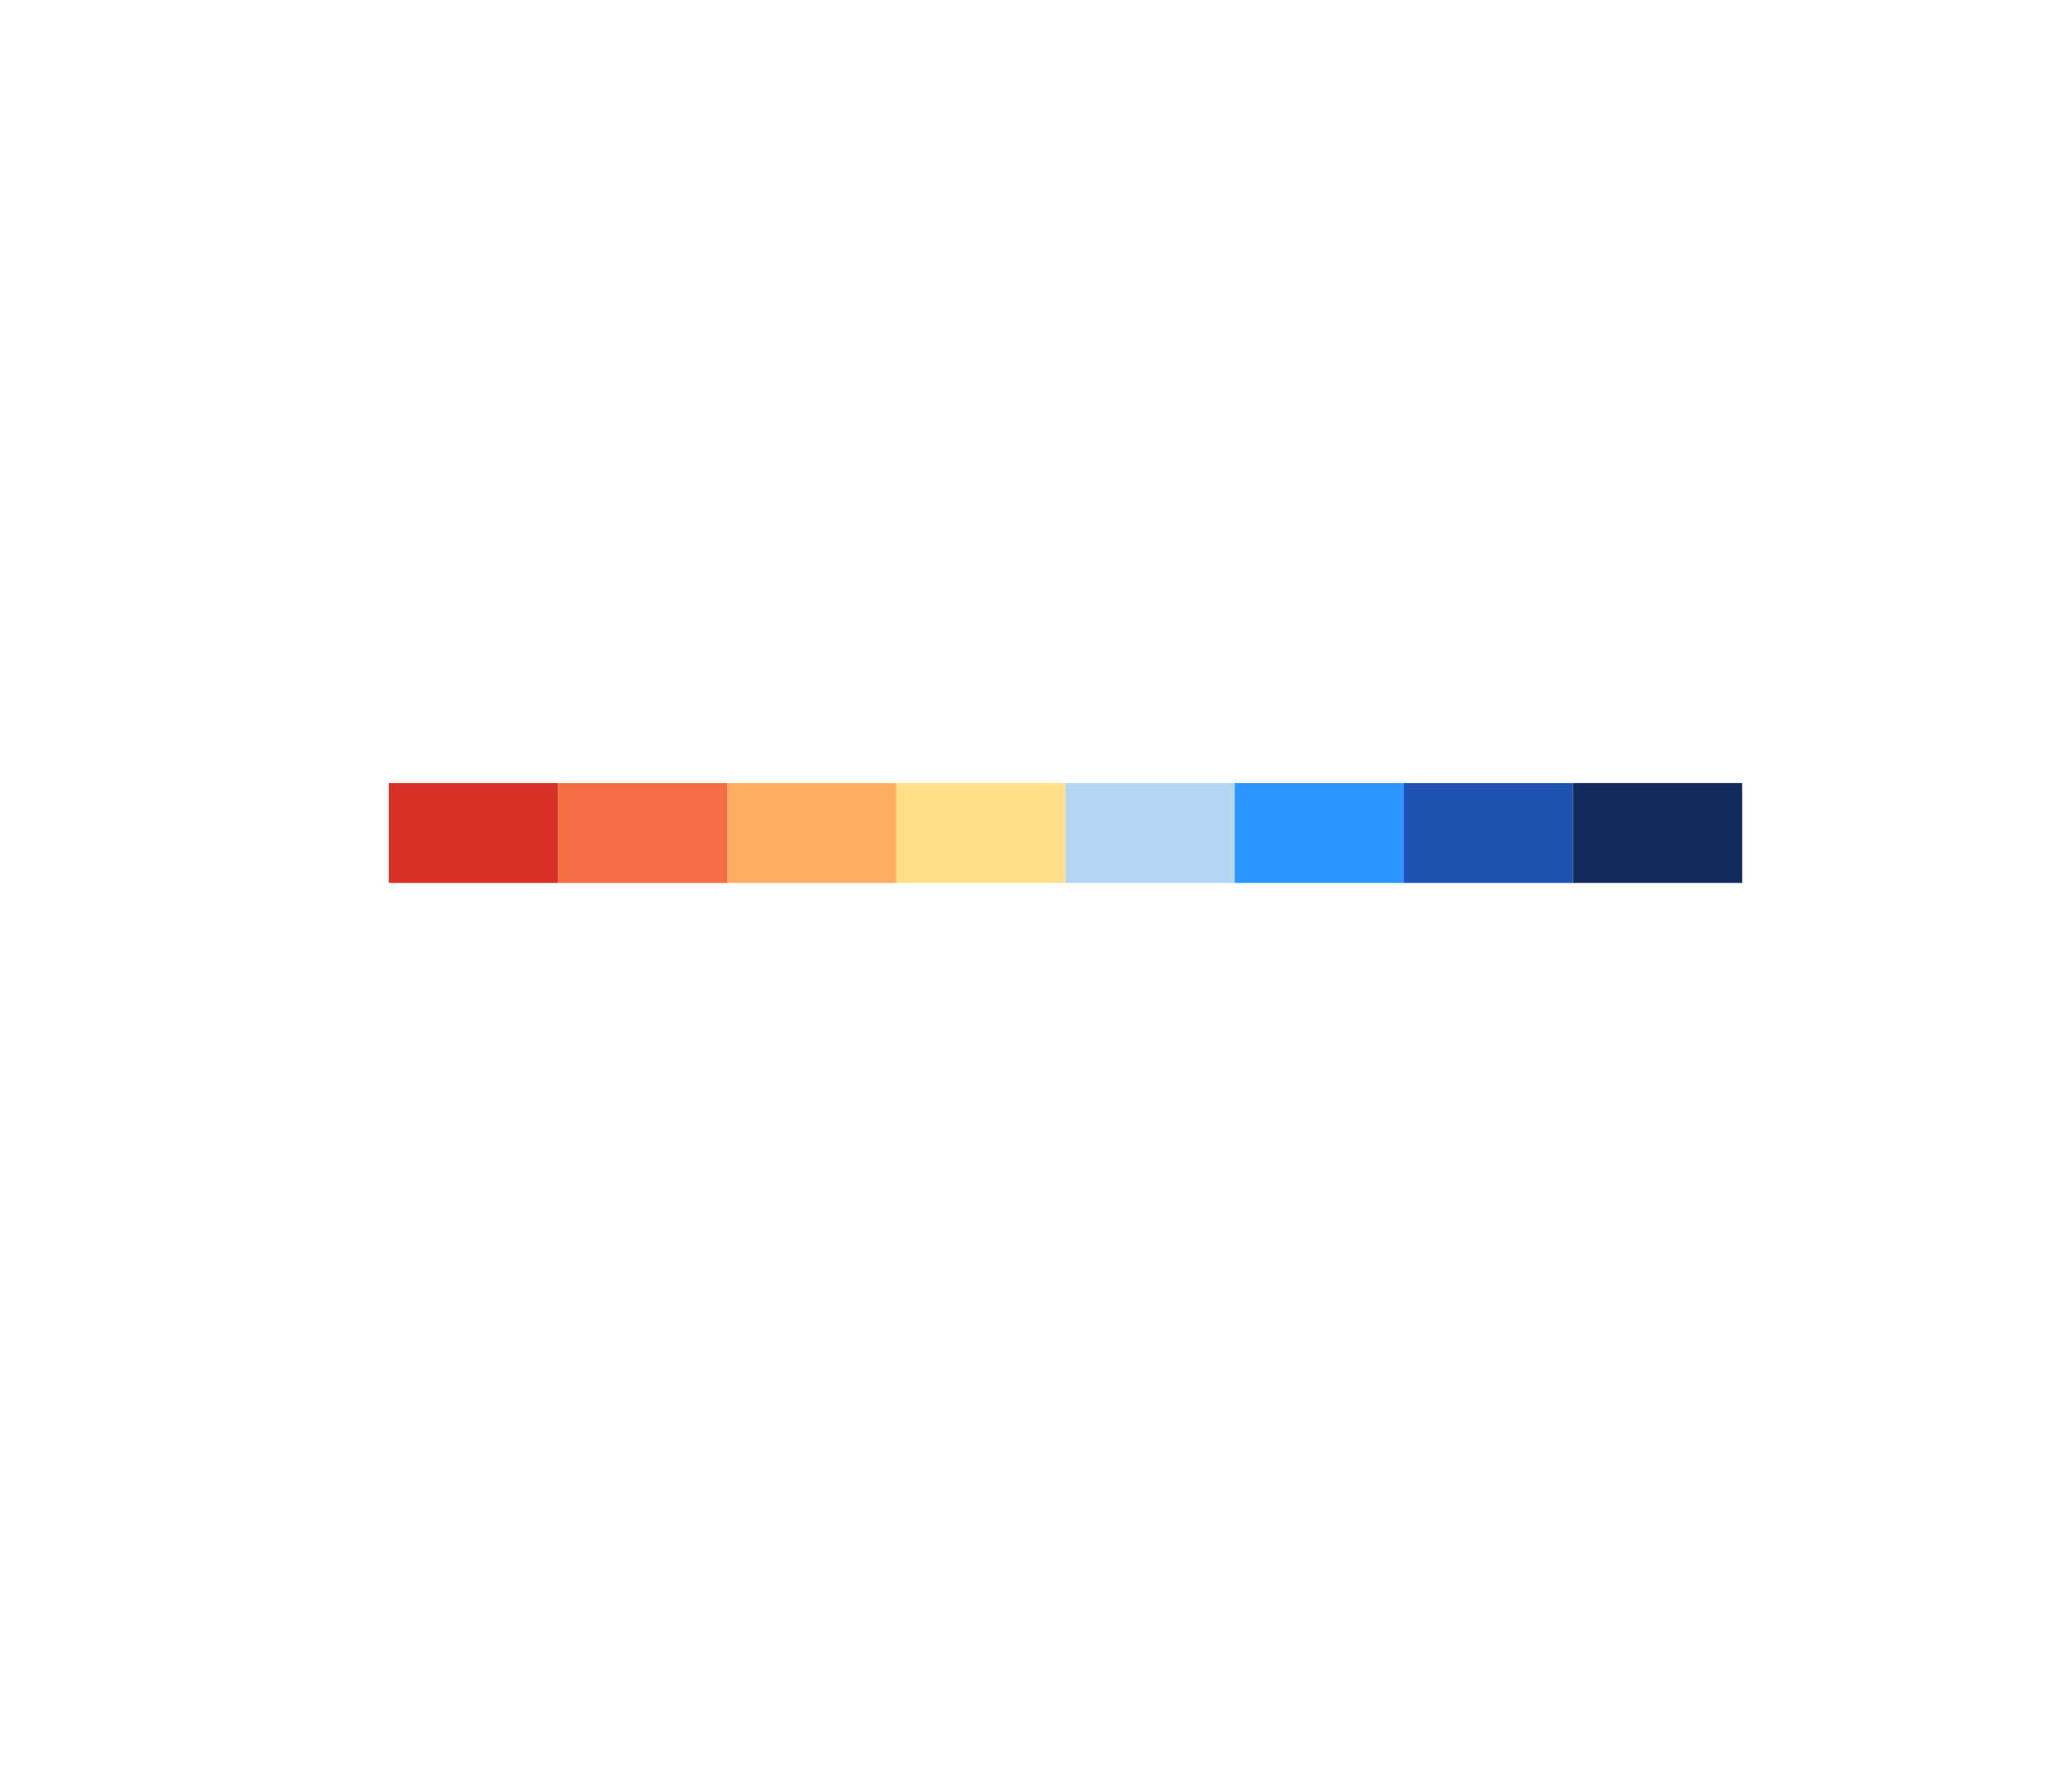
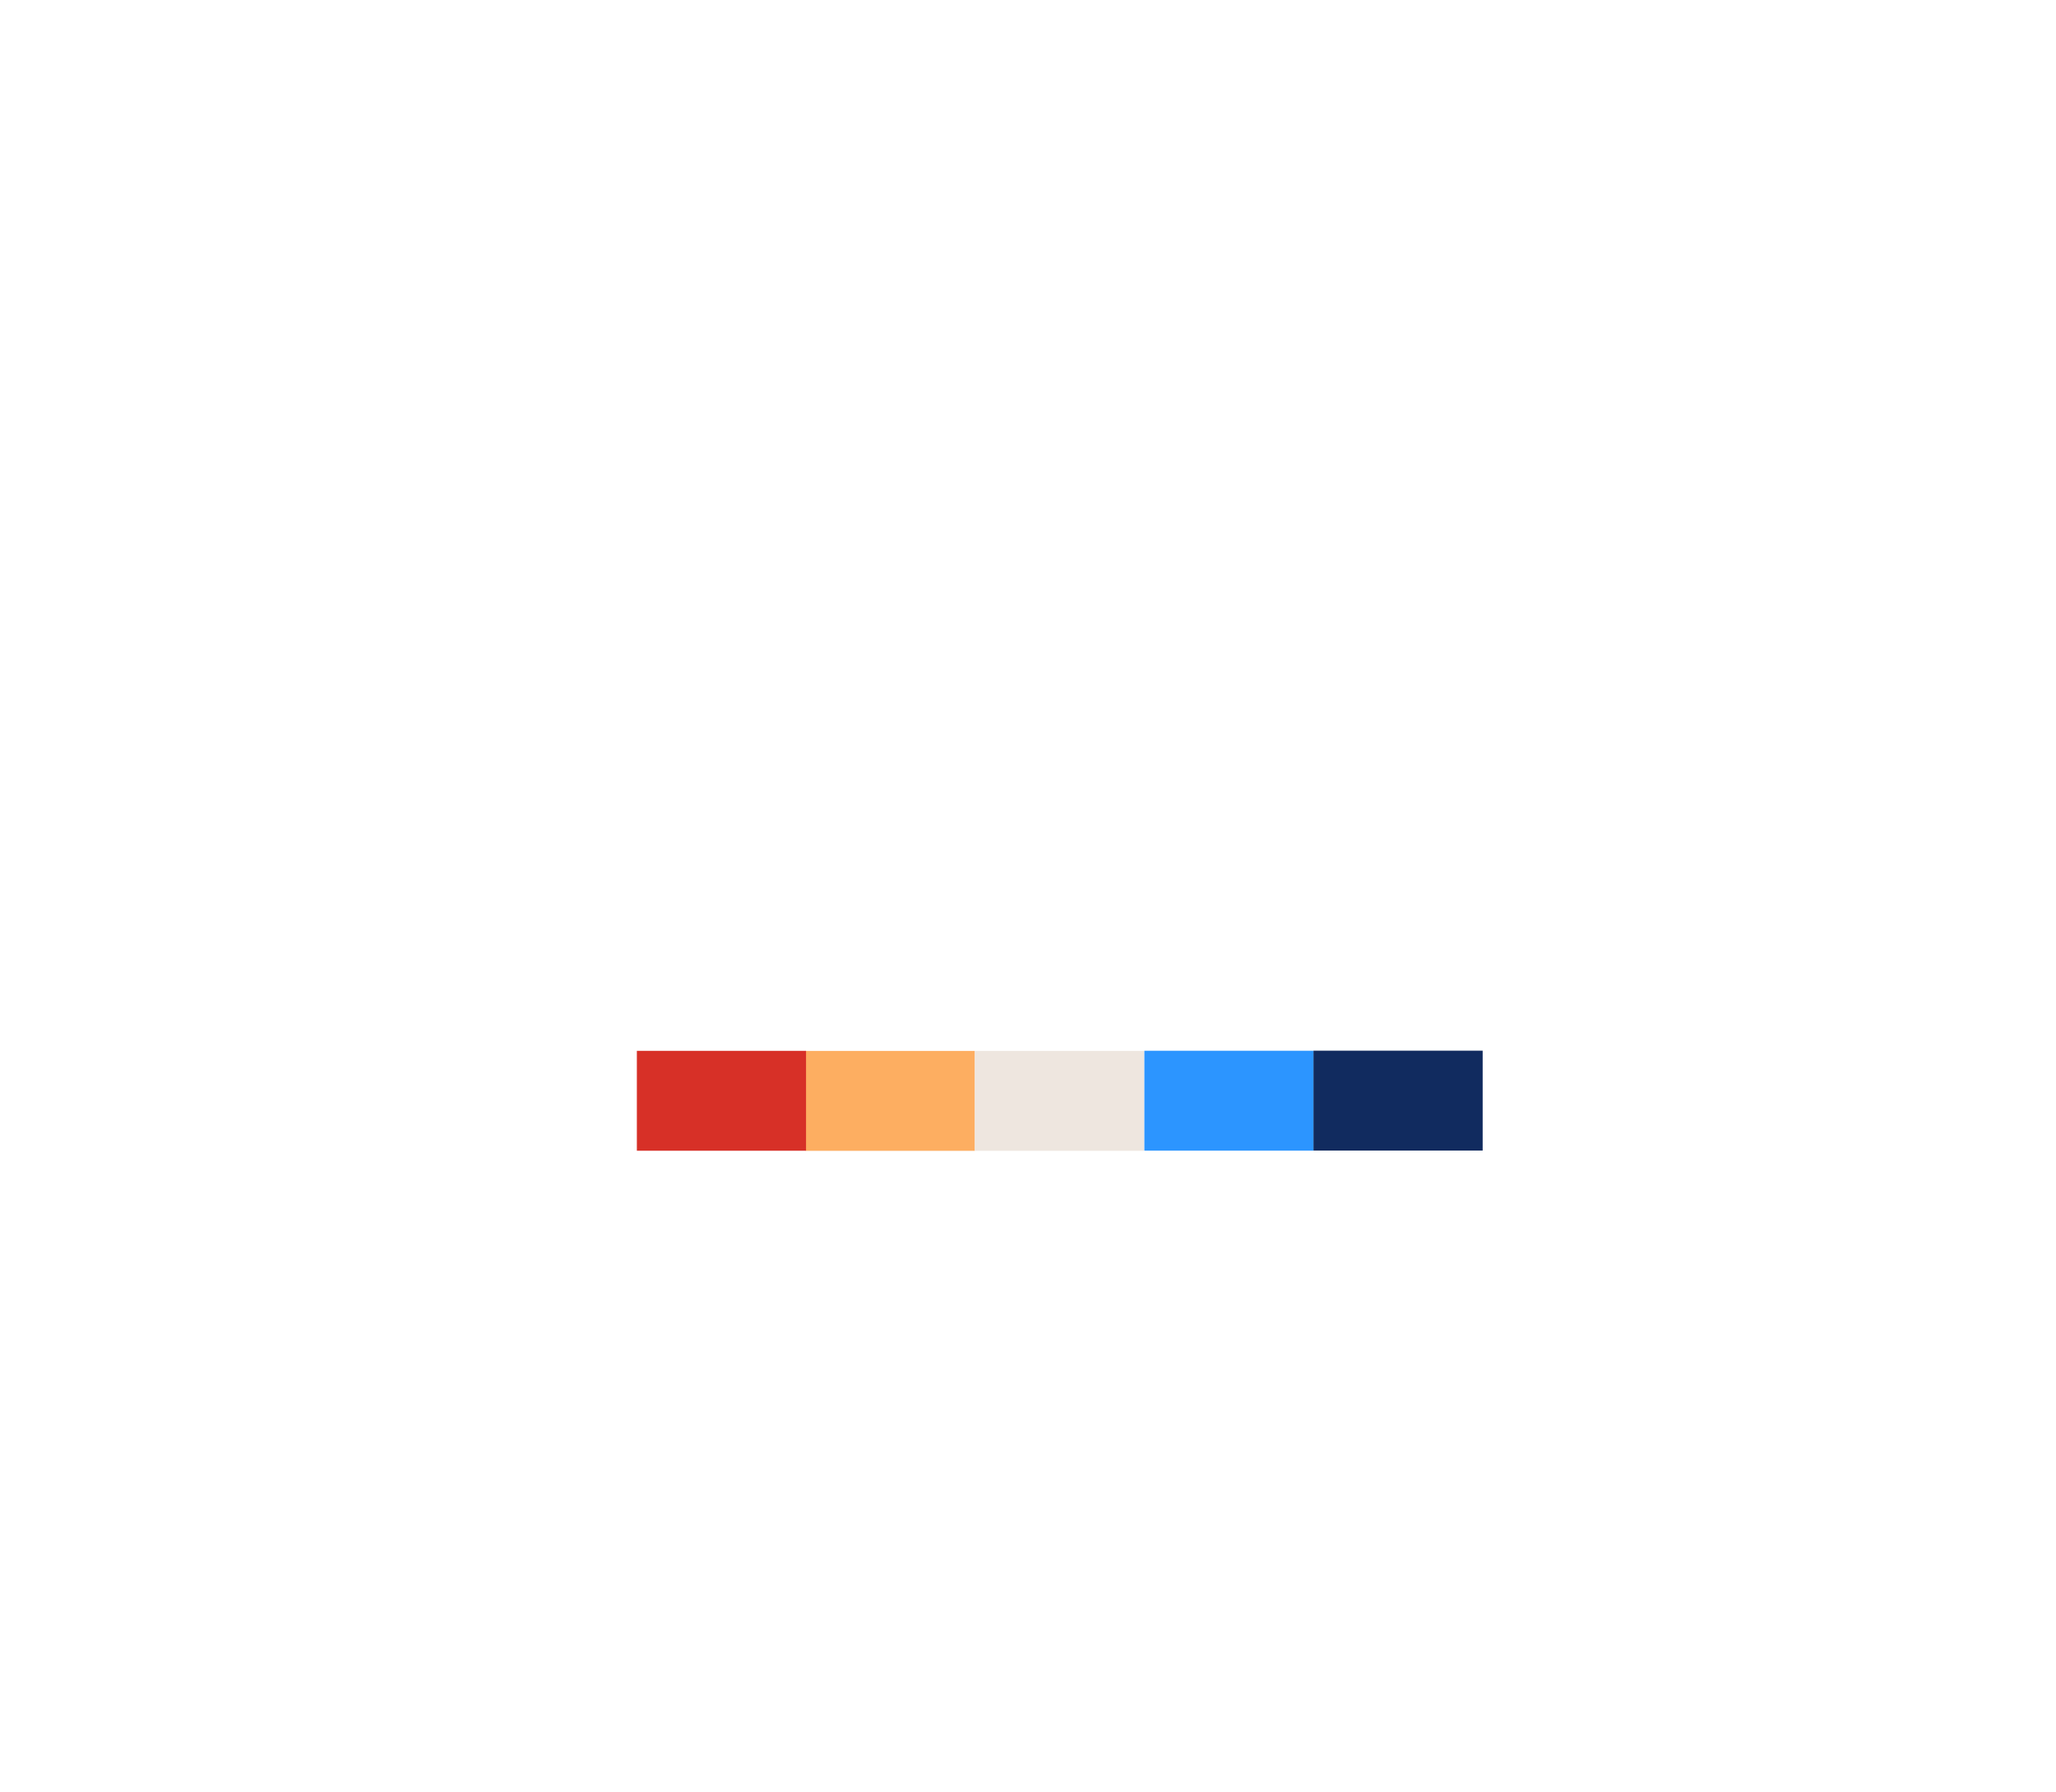
<svg xmlns="http://www.w3.org/2000/svg" width="349.562mm" height="304.562mm" viewBox="0 0 349.562 304.562" version="1.1" id="svg5" xml:space="preserve">
  <defs id="defs2">
    <rect x="28.18" y="200.966" width="71.191" height="11.865" id="rect931" />
    <rect x="-0.535" y="143.256" width="57.196" height="16.571" id="rect919" />
    <rect x="2.673" y="139.782" width="201.254" height="12.829" id="rect913" />
    <rect x="28.18" y="200.966" width="71.191" height="11.865" id="rect931-4" />
    <rect x="28.18" y="200.966" width="71.191" height="11.865" id="rect946" />
    <rect x="28.18" y="200.966" width="71.191" height="11.865" id="rect931-4-5" />
    <rect x="28.18" y="200.966" width="71.191" height="11.865" id="rect977" />
    <rect x="28.18" y="200.966" width="71.191" height="11.865" id="rect931-4-3" />
    <rect x="28.18" y="200.966" width="71.191" height="11.865" id="rect977-3" />
    <rect x="28.18" y="200.966" width="71.191" height="11.865" id="rect931-4-0" />
    <rect x="28.18" y="200.966" width="71.191" height="11.865" id="rect1023" />
    <rect x="28.18" y="200.966" width="71.191" height="11.865" id="rect931-4-5-8" />
    <rect x="28.18" y="200.966" width="71.191" height="11.865" id="rect1053" />
    <rect x="28.18" y="200.966" width="71.191" height="11.865" id="rect931-4-3-6" />
    <rect x="28.18" y="200.966" width="71.191" height="11.865" id="rect1083" />
    <rect x="28.18" y="200.966" width="124.939" height="15.536" id="rect931-0" />
    <rect x="28.18" y="200.966" width="71.191" height="11.865" id="rect913-4" />
    <rect x="28.18" y="200.966" width="71.191" height="11.865" id="rect931-4-4" />
    <rect x="28.18" y="200.966" width="71.191" height="11.865" id="rect2326" />
  </defs>
  <g id="layer4" />
  <g id="layer1" transform="translate(139.5625,7.5625)">
    <g id="layer1-1" transform="translate(3.47836,97.60845)">
      <text xml:space="preserve" id="text917" style="font-style:normal;font-variant:normal;font-weight:normal;font-stretch:normal;font-size:4.233px;line-height:1.25;font-family:'Lucida Console';-inkscape-font-specification:'Lucida Console';font-variant-ligatures:normal;font-variant-caps:normal;font-variant-numeric:normal;font-variant-east-asian:normal;white-space:pre;shape-inside:url(#rect919);display:inline;fill:#000000;fill-opacity:1;stroke:none" />
      <text xml:space="preserve" id="text911" style="font-style:normal;font-variant:normal;font-weight:normal;font-stretch:normal;font-size:10.583px;line-height:1.25;font-family:'Lucida Console';-inkscape-font-specification:'Lucida Console';white-space:pre;shape-inside:url(#rect913);display:inline;opacity:0.997;fill:#000000;fill-opacity:1;stroke:none" />
      <text xml:space="preserve" style="font-style:normal;font-variant:normal;font-weight:normal;font-stretch:normal;font-size:10.583px;line-height:1.25;font-family:'Lucida Console';-inkscape-font-specification:'Lucida Console';fill:#000000;fill-opacity:1;stroke:none;stroke-width:0.265" x="1.112" y="195.775" id="text927">
        <tspan id="tspan925" x="1.112" y="195.775" style="font-style:normal;font-variant:normal;font-weight:normal;font-stretch:normal;font-family:'Lucida Console';-inkscape-font-specification:'Lucida Console';stroke-width:0.265" />
      </text>
      <g id="g909-0" transform="matrix(1.146573,0,0,1.214492,-80.00274,-118.0011)">
-         <rect style="opacity:0.998;fill:#fdae61;fill-opacity:1;stroke:#000000;stroke-width:0;stroke-linecap:round;stroke-miterlimit:4;stroke-dasharray:none;stroke-opacity:1" id="rect844-93" width="25.086" height="13.985" x="52.846" y="120.184" />
-         <rect style="opacity:0.998;fill:#fee08b;fill-opacity:1;stroke:#000000;stroke-width:0;stroke-linecap:round;stroke-miterlimit:4;stroke-dasharray:none;stroke-opacity:1" id="rect844-7-9" width="25.086" height="13.985" x="77.932" y="120.184" />
-         <rect style="opacity:0.998;fill:#b5d6f2;fill-opacity:1;stroke:#000000;stroke-width:0;stroke-linecap:round;stroke-miterlimit:4;stroke-dasharray:none;stroke-opacity:1" id="rect844-2-5" width="25.086" height="13.985" x="103.018" y="120.184" />
-         <rect style="opacity:0.998;fill:#2c95ff;fill-opacity:1;stroke:#000000;stroke-width:0;stroke-linecap:round;stroke-miterlimit:4;stroke-dasharray:none;stroke-opacity:1" id="rect844-9-8" width="25.086" height="13.985" x="128.105" y="120.184" />
-         <rect style="opacity:0.998;fill:#1f52b2;fill-opacity:1;stroke:#000000;stroke-width:0;stroke-linecap:round;stroke-miterlimit:4;stroke-dasharray:none;stroke-opacity:1" id="rect844-1-6" width="25.086" height="13.985" x="153.191" y="120.184" />
-         <rect style="opacity:0.998;fill:#112b5f;fill-opacity:1;stroke:#000000;stroke-width:0;stroke-linecap:round;stroke-miterlimit:4;stroke-dasharray:none;stroke-opacity:1" id="rect844-5-3" width="25.086" height="13.985" x="178.278" y="120.184" />
-         <rect style="opacity:0.998;fill:#f46d43;fill-opacity:1;stroke:#000000;stroke-width:0;stroke-linecap:round;stroke-miterlimit:4;stroke-dasharray:none;stroke-opacity:1" id="rect844-0-9" width="25.086" height="13.985" x="27.759" y="120.184" />
-         <rect style="opacity:0.998;fill:#d73027;fill-opacity:1;stroke:#000000;stroke-width:0;stroke-linecap:round;stroke-miterlimit:4;stroke-dasharray:none;stroke-dashoffset:0;stroke-opacity:1" id="rect844-6-3" width="25.086" height="13.985" x="2.673" y="120.184" />
+         <rect style="opacity:0.998;fill:#fdae61;fill-opacity:1;stroke:#000000;stroke-width:0;stroke-linecap:round;stroke-miterlimit:4;stroke-dasharray:none;stroke-opacity:1" id="rect844-93-2" width="25.086" height="13.985" x="64.495" y="157.687" />
+         <rect style="opacity:0.998;fill:#eee6df;fill-opacity:1;stroke:#000000;stroke-width:0;stroke-linecap:round;stroke-miterlimit:4;stroke-dasharray:none;stroke-opacity:1" id="rect844-93-2-1" width="25.086" height="13.985" x="89.576" y="157.687" />
+         <rect style="opacity:0.998;fill:#2c95ff;fill-opacity:1;stroke:#000000;stroke-width:0;stroke-linecap:round;stroke-miterlimit:4;stroke-dasharray:none;stroke-opacity:1" id="rect844-9-8" width="25.086" height="13.985" x="114.712" y="157.663" />
+         <rect style="opacity:0.998;fill:#112b5f;fill-opacity:1;stroke:#000000;stroke-width:0;stroke-linecap:round;stroke-miterlimit:4;stroke-dasharray:none;stroke-opacity:1" id="rect844-5-3-5" width="25.086" height="13.985" x="139.793" y="157.652" />
+         <rect style="opacity:0.998;fill:#d73027;fill-opacity:1;stroke:#000000;stroke-width:0;stroke-linecap:round;stroke-miterlimit:4;stroke-dasharray:none;stroke-dashoffset:0;stroke-opacity:1" id="rect844-6-3-2" width="25.086" height="13.985" x="39.458" y="157.675" />
      </g>
    </g>
  </g>
</svg>
